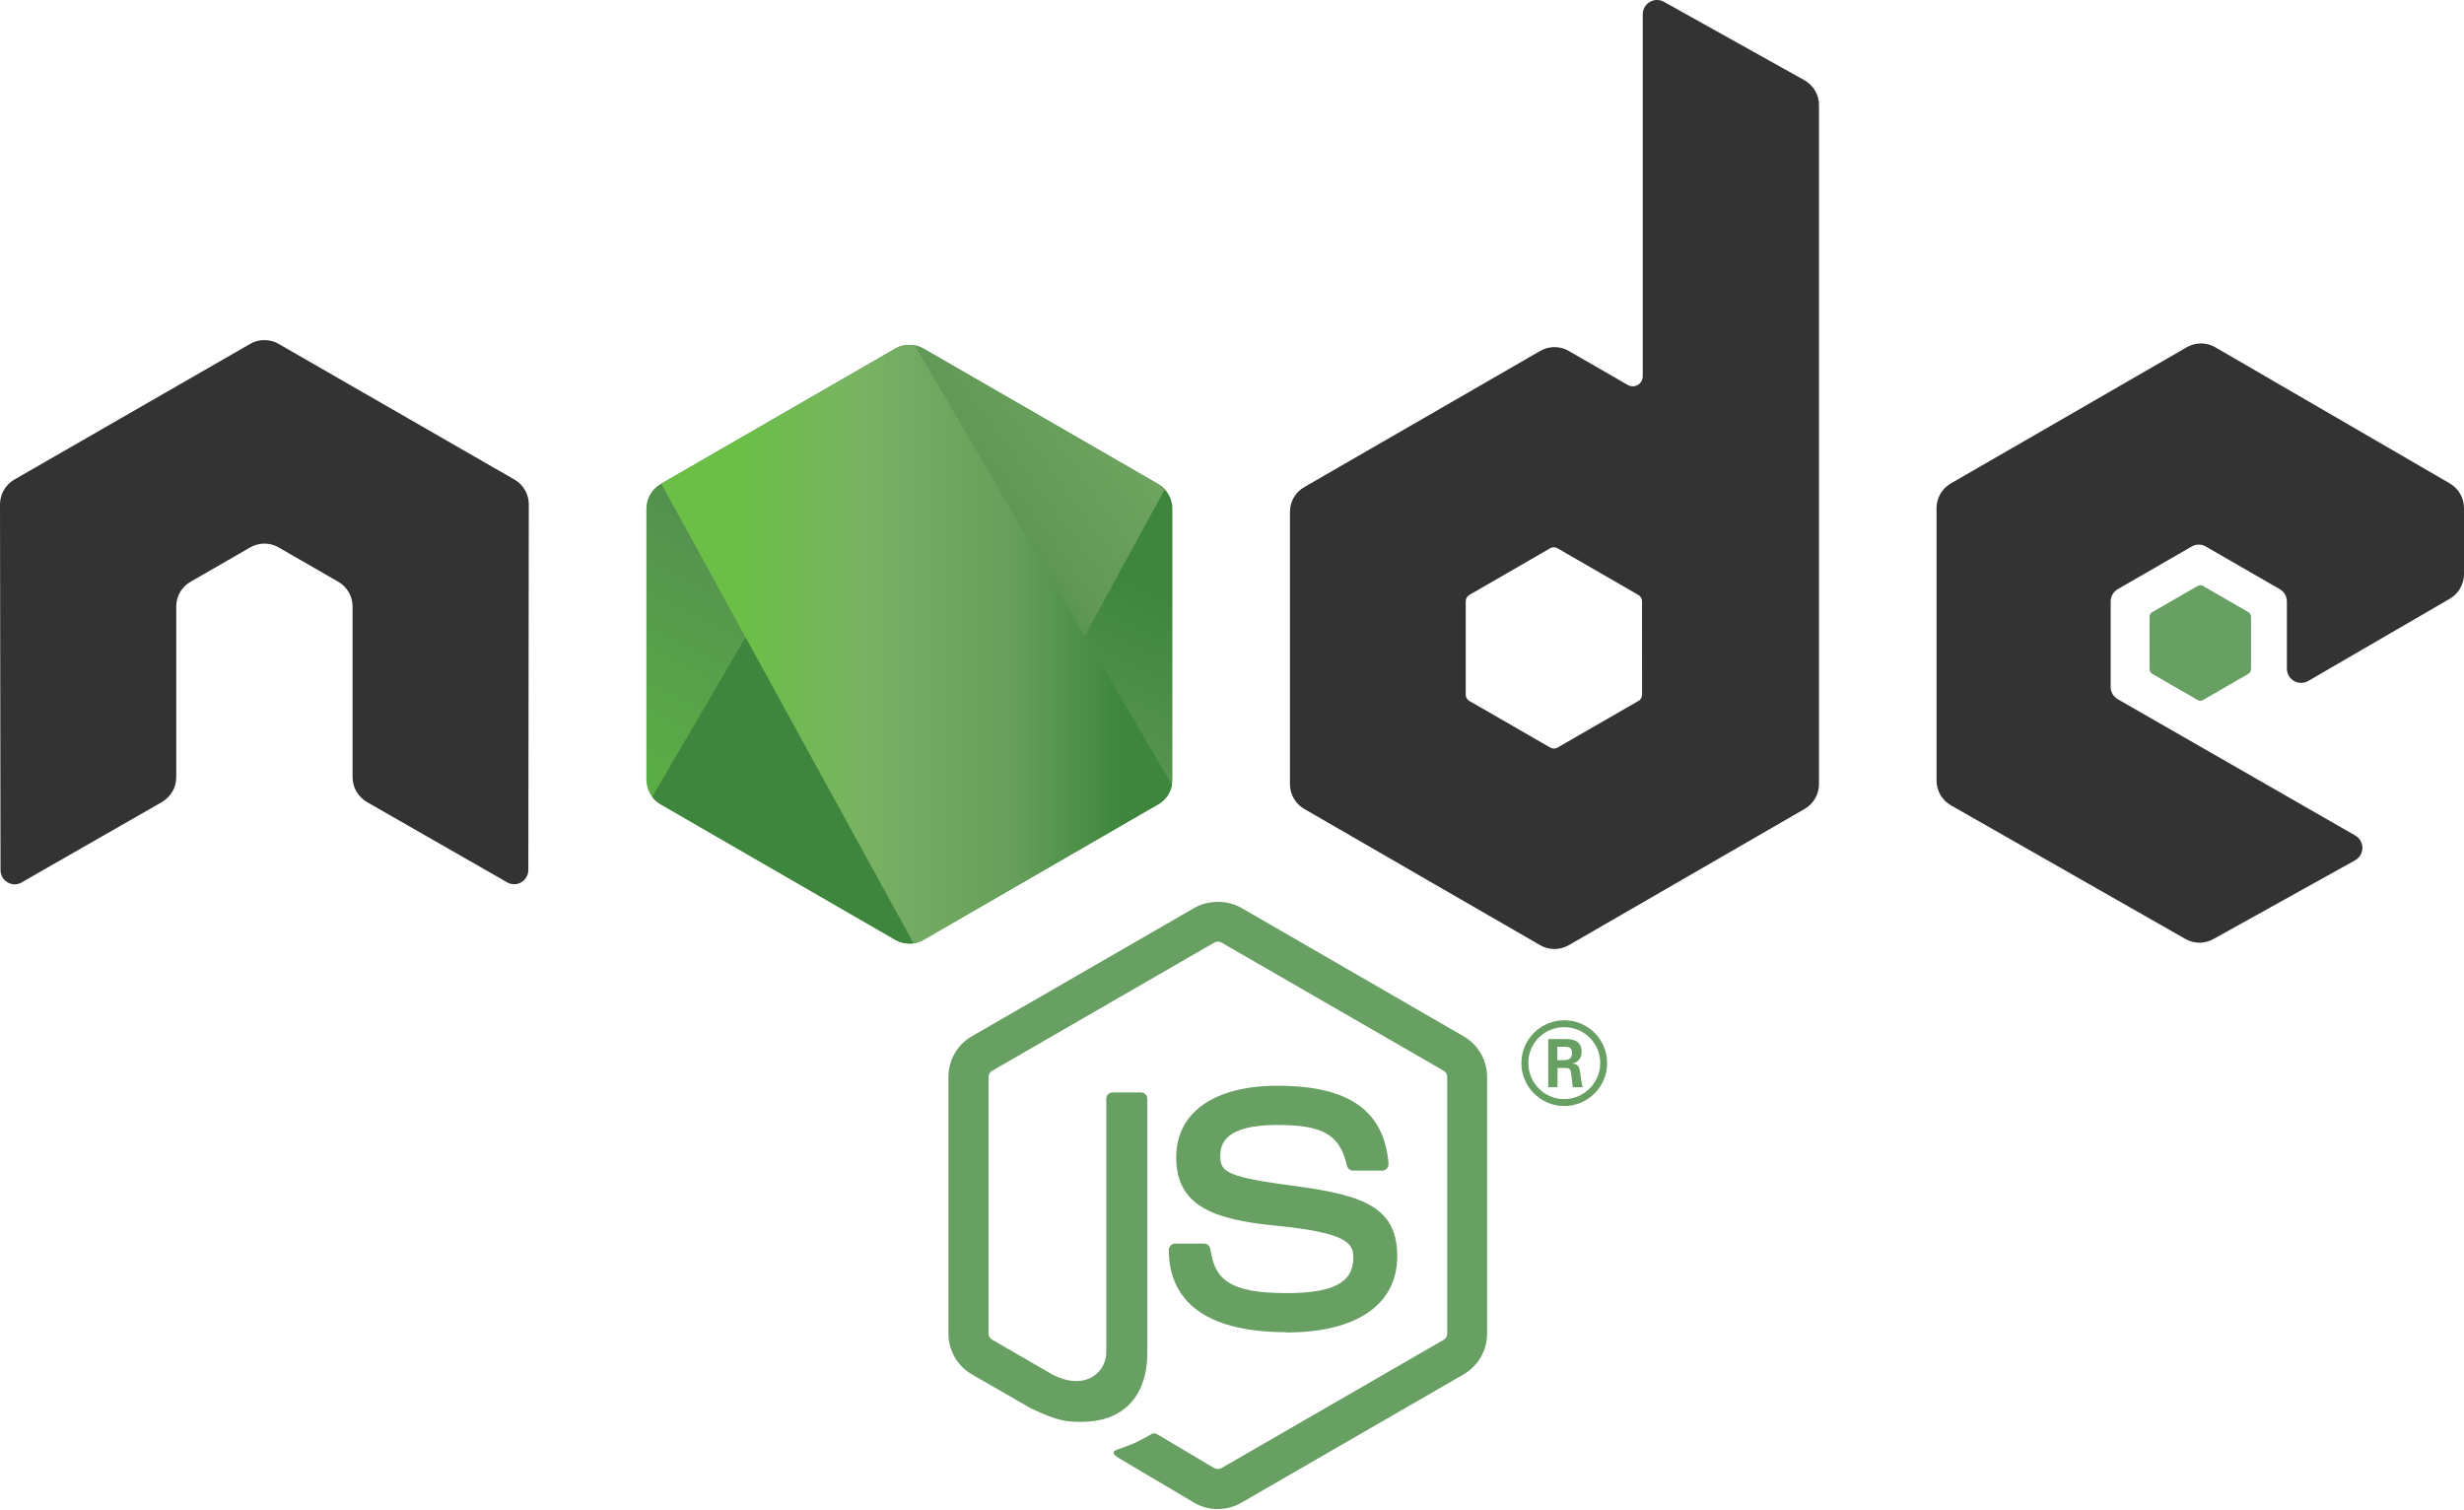
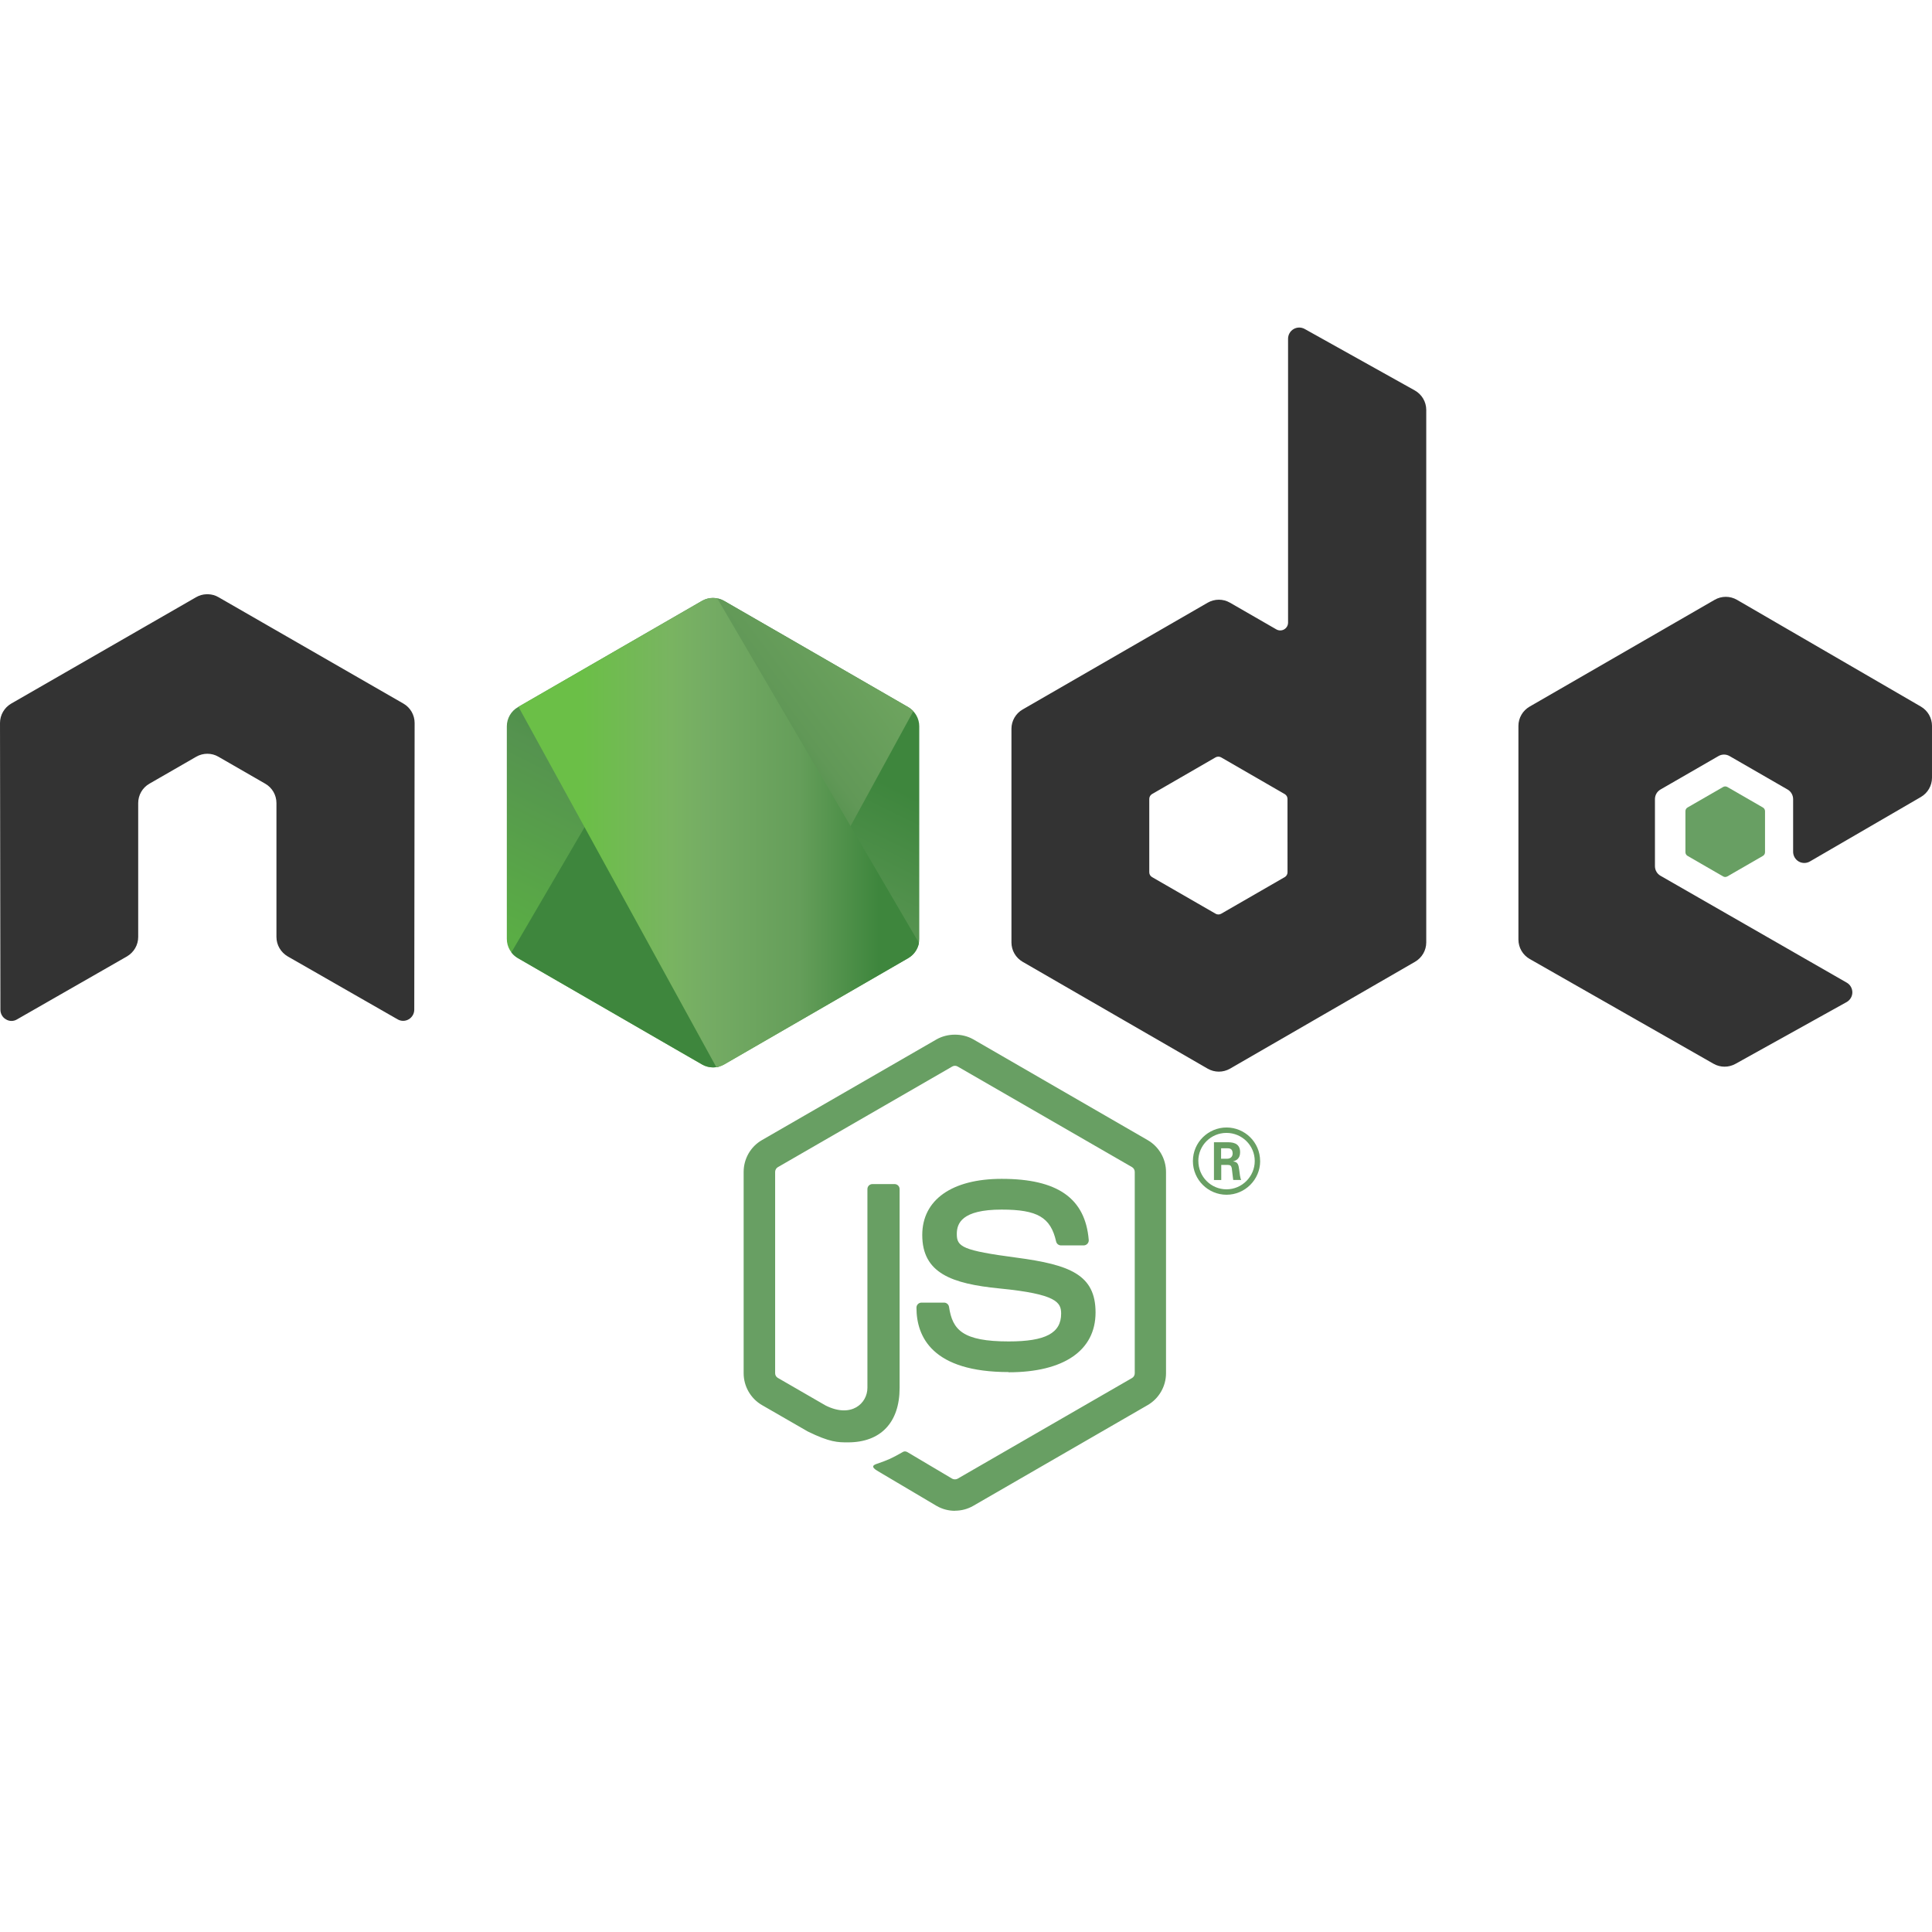
- <svg xmlns="http://www.w3.org/2000/svg" width="589.827" height="361.238" version="1.2" viewBox="0 0 442.37 270.929">
-   <defs>
+ <svg xmlns="http://www.w3.org/2000/svg" width="156.058mm" height="156.058mm" version="1.2" viewBox="0 0 442.37 442.371" id="svg889">
+   <defs id="defs867">
    <clipPath id="a">
-       <path d="M239.03 226.605l-42.13 24.317c-1.578.91-2.546 2.59-2.546 4.406v48.668c0 1.817.968 3.496 2.546 4.406l42.133 24.336c1.575.907 3.517.907 5.09 0l42.126-24.336c1.57-.91 2.54-2.59 2.54-4.406v-48.668c0-1.816-.97-3.496-2.55-4.406l-42.12-24.317c-.79-.453-1.67-.68-2.55-.68-.88 0-1.76.227-2.55.68" />
+       <path d="m 239.03,226.605 -42.13,24.317 c -1.578,0.91 -2.546,2.59 -2.546,4.406 v 48.668 c 0,1.817 0.968,3.496 2.546,4.406 l 42.133,24.336 c 1.575,0.907 3.517,0.907 5.09,0 l 42.126,-24.336 c 1.57,-0.91 2.54,-2.59 2.54,-4.406 v -48.668 c 0,-1.816 -0.97,-3.496 -2.55,-4.406 l -42.12,-24.317 c -0.79,-0.453 -1.67,-0.68 -2.55,-0.68 -0.88,0 -1.76,0.227 -2.55,0.68" id="path833" />
    </clipPath>
-     <linearGradient id="b" x1="-.348" x2="1.251" gradientTransform="rotate(116.114 53.1 202.97) scale(86.48)" gradientUnits="userSpaceOnUse">
-       <stop offset=".3" stop-color="#3E863D" />
-       <stop offset=".5" stop-color="#55934F" />
-       <stop offset=".8" stop-color="#5AAD45" />
+     <linearGradient id="b" x1="-0.348" x2="1.251" gradientTransform="matrix(-38.06491,77.65213,-77.65213,-38.06491,258.7233,244.6294)" gradientUnits="userSpaceOnUse">
+       <stop offset=".3" stop-color="#3E863D" id="stop836" />
+       <stop offset=".5" stop-color="#55934F" id="stop838" />
+       <stop offset=".8" stop-color="#5AAD45" id="stop840" />
    </linearGradient>
    <clipPath id="c">
-       <path d="M195.398 307.086c.403.523.907.976 1.5 1.316l36.14 20.875 6.02 3.46c.9.52 1.926.74 2.934.665.336-.027.672-.09 1-.183l44.434-81.36c-.34-.37-.738-.68-1.184-.94l-27.586-15.93-14.582-8.39c-.414-.24-.863-.41-1.32-.53zm0 0" />
+       <path d="m 195.398,307.086 c 0.403,0.523 0.907,0.976 1.5,1.316 l 36.14,20.875 6.02,3.46 c 0.9,0.52 1.926,0.74 2.934,0.665 0.336,-0.027 0.672,-0.09 1,-0.183 l 44.434,-81.36 c -0.34,-0.37 -0.738,-0.68 -1.184,-0.94 l -27.586,-15.93 -14.582,-8.39 c -0.414,-0.24 -0.863,-0.41 -1.32,-0.53 z m 0,0" id="path843" />
    </clipPath>
-     <linearGradient id="d" x1="-.456" x2=".582" gradientTransform="rotate(-36.46 550.846 -214.337) scale(132.798)" gradientUnits="userSpaceOnUse">
-       <stop offset=".57" stop-color="#3E863D" />
-       <stop offset=".72" stop-color="#619857" />
-       <stop offset="1" stop-color="#76AC64" />
+     <linearGradient id="d" x1="-0.456" x2="0.582" gradientTransform="matrix(106.8057,-78.91673,78.91673,106.8057,235.1882,285.3948)" gradientUnits="userSpaceOnUse">
+       <stop offset=".57" stop-color="#3E863D" id="stop846" />
+       <stop offset=".72" stop-color="#619857" id="stop848" />
+       <stop offset="1" stop-color="#76AC64" id="stop850" />
    </linearGradient>
    <clipPath id="e">
-       <path d="M241.066 225.953c-.707.07-1.398.29-2.035.652l-42.01 24.247 45.3 82.51c.63-.09 1.25-.3 1.81-.624l42.13-24.336c1.3-.754 2.19-2.03 2.46-3.476l-46.18-78.89c-.34-.067-.68-.102-1.03-.102-.14 0-.28.007-.42.02" />
+       <path d="m 241.066,225.953 c -0.707,0.07 -1.398,0.29 -2.035,0.652 l -42.01,24.247 45.3,82.51 c 0.63,-0.09 1.25,-0.3 1.81,-0.624 l 42.13,-24.336 c 1.3,-0.754 2.19,-2.03 2.46,-3.476 l -46.18,-78.89 c -0.34,-0.067 -0.68,-0.102 -1.03,-0.102 -0.14,0 -0.28,0.007 -0.42,0.02" id="path853" />
    </clipPath>
-     <linearGradient id="f" x1=".043" x2=".984" gradientTransform="translate(192.862 279.652) scale(97.417)" gradientUnits="userSpaceOnUse">
-       <stop offset=".16" stop-color="#6BBF47" />
-       <stop offset=".38" stop-color="#79B461" />
-       <stop offset=".47" stop-color="#75AC64" />
-       <stop offset=".7" stop-color="#659E5A" />
-       <stop offset=".9" stop-color="#3E863D" />
+     <linearGradient id="f" x1="0.043" x2="0.984" gradientTransform="matrix(97.417,0,0,97.417,192.862,279.652)" gradientUnits="userSpaceOnUse">
+       <stop offset=".16" stop-color="#6BBF47" id="stop856" />
+       <stop offset=".38" stop-color="#79B461" id="stop858" />
+       <stop offset=".47" stop-color="#75AC64" id="stop860" />
+       <stop offset=".7" stop-color="#659E5A" id="stop862" />
+       <stop offset=".9" stop-color="#3E863D" id="stop864" />
    </linearGradient>
  </defs>
-   <path fill="#689f63" d="M218.647 270.93c-1.46 0-2.91-.383-4.19-1.12l-13.337-7.896c-1.992-1.114-1.02-1.508-.363-1.735 2.656-.93 3.195-1.14 6.03-2.75.298-.17.688-.11.993.07l10.246 6.08c.37.2.895.2 1.238 0l39.95-23.06c.37-.21.61-.64.61-1.08v-46.1c0-.46-.24-.87-.618-1.1l-39.934-23.04c-.37-.22-.86-.22-1.23 0l-39.926 23.04c-.387.22-.633.65-.633 1.09v46.1c0 .44.24.86.62 1.07l10.94 6.32c5.94 2.97 9.57-.53 9.57-4.05v-45.5c0-.65.51-1.15 1.16-1.15h5.06c.63 0 1.15.5 1.15 1.15v45.52c0 7.92-4.32 12.47-11.83 12.47-2.31 0-4.13 0-9.21-2.5l-10.48-6.04c-2.59-1.5-4.19-4.3-4.19-7.29v-46.1c0-3 1.6-5.8 4.19-7.28l39.99-23.07c2.53-1.43 5.89-1.43 8.4 0l39.94 23.08c2.58 1.49 4.19 4.28 4.19 7.28v46.1c0 2.99-1.61 5.78-4.19 7.28l-39.94 23.07c-1.28.74-2.73 1.12-4.21 1.12" />
-   <path fill="#689f63" d="M230.987 239.164c-17.48 0-21.145-8.024-21.145-14.754 0-.64.516-1.15 1.157-1.15h5.16c.57 0 1.05.415 1.14.978.78 5.258 3.1 7.91 13.67 7.91 8.42 0 12-1.902 12-6.367 0-2.57-1.02-4.48-14.1-5.76-10.94-1.08-17.7-3.49-17.7-12.24 0-8.06 6.8-12.86 18.19-12.86 12.79 0 19.13 4.44 19.93 13.98.03.33-.09.65-.31.89-.22.23-.53.37-.85.37h-5.19c-.54 0-1.01-.38-1.12-.9-1.25-5.53-4.27-7.3-12.48-7.3-9.19 0-10.26 3.2-10.26 5.6 0 2.91 1.26 3.76 13.66 5.4 12.28 1.63 18.11 3.93 18.11 12.56 0 8.7-7.26 13.69-19.92 13.69m48.66-48.89h1.34c1.1 0 1.31-.77 1.31-1.22 0-1.18-.81-1.18-1.26-1.18h-1.38zm-1.63-3.78h2.97c1.02 0 3.02 0 3.02 2.28 0 1.59-1.02 1.92-1.63 2.12 1.19.08 1.27.86 1.43 1.96.08.69.21 1.88.45 2.28h-1.83c-.05-.4-.33-2.6-.33-2.72-.12-.49-.29-.73-.9-.73h-1.51v3.46h-1.67zm-3.57 4.3c0 3.58 2.89 6.48 6.44 6.48 3.58 0 6.47-2.96 6.47-6.48 0-3.59-2.93-6.44-6.48-6.44-3.5 0-6.44 2.81-6.44 6.43m14.16.03c0 4.24-3.47 7.7-7.7 7.7-4.2 0-7.7-3.42-7.7-7.7 0-4.36 3.58-7.7 7.7-7.7 4.15 0 7.69 3.35 7.69 7.7" />
-   <path fill="#333" fill-rule="evenodd" d="M94.936 90.55c0-1.84-.97-3.53-2.558-4.445l-42.356-24.37c-.715-.42-1.516-.64-2.328-.67h-.438c-.812.03-1.613.25-2.34.67L2.562 86.105C.984 87.025 0 88.715 0 90.555l.093 65.64c0 .91.47 1.76 1.27 2.21.78.48 1.76.48 2.54 0l25.18-14.42c1.59-.946 2.56-2.618 2.56-4.44V108.88c0-1.83.97-3.52 2.555-4.43l10.72-6.174c.796-.46 1.67-.688 2.56-.688.876 0 1.77.226 2.544.687l10.715 6.172c1.586.91 2.56 2.6 2.56 4.43v30.663c0 1.82.983 3.5 2.565 4.44l25.164 14.41c.79.47 1.773.47 2.56 0 .776-.45 1.268-1.3 1.268-2.21zm199.868 34.176c0 .457-.243.88-.64 1.106l-14.548 8.386c-.395.227-.883.227-1.277 0l-14.55-8.386c-.4-.227-.64-.65-.64-1.106V107.93c0-.458.24-.88.63-1.11l14.54-8.4c.4-.23.89-.23 1.29 0l14.55 8.4c.4.23.64.652.64 1.11zM298.734.324c-.794-.442-1.76-.43-2.544.027-.78.46-1.262 1.3-1.262 2.21v65c0 .64-.34 1.23-.894 1.55-.55.32-1.235.32-1.79 0L281.634 63c-1.58-.914-3.526-.914-5.112 0l-42.37 24.453c-1.583.91-2.56 2.6-2.56 4.42v48.92c0 1.83.977 3.51 2.56 4.43l42.37 24.47c1.582.91 3.53.91 5.117 0l42.37-24.48c1.58-.92 2.56-2.6 2.56-4.43V18.863c0-1.856-1.01-3.563-2.63-4.47zm141.093 107.164c1.574-.914 2.543-2.602 2.543-4.422V91.21c0-1.824-.97-3.507-2.547-4.425l-42.1-24.44c-1.59-.92-3.54-.92-5.13 0l-42.36 24.45c-1.59.92-2.56 2.6-2.56 4.43v48.9c0 1.84.99 3.54 2.58 4.45l42.09 23.99c1.55.89 3.45.9 5.02.03l25.46-14.15c.8-.45 1.31-1.3 1.31-2.22 0-.92-.49-1.78-1.29-2.23l-42.62-24.46c-.8-.45-1.29-1.3-1.29-2.21v-15.34c0-.916.48-1.76 1.28-2.216l13.26-7.65c.79-.46 1.76-.46 2.55 0l13.27 7.65c.79.45 1.28 1.3 1.28 2.21v12.06c0 .91.49 1.76 1.28 2.22.79.45 1.77.45 2.56-.01zm0 0" />
-   <path fill="#689f63" fill-rule="evenodd" d="M394.538 105.2c.3-.177.676-.177.98 0l8.13 4.69c.304.176.49.5.49.85v9.39c0 .35-.186.674-.49.85l-8.13 4.69c-.304.177-.68.177-.98 0l-8.125-4.69c-.31-.176-.5-.5-.5-.85v-9.39c0-.35.18-.674.49-.85zm0 0" />
-   <g clip-path="url(#a)" transform="translate(-78.306 -164.016)">
-     <path fill="url(#b)" d="M331.363 246.793l-118.715-58.19-60.87 124.174L270.49 370.97zm0 0" />
+   <path fill="#689f63" d="m 218.647,345.93 c -1.46,0 -2.91,-0.383 -4.19,-1.12 l -13.337,-7.896 c -1.992,-1.114 -1.02,-1.508 -0.363,-1.735 2.656,-0.93 3.195,-1.14 6.03,-2.75 0.298,-0.17 0.688,-0.11 0.993,0.07 l 10.246,6.08 c 0.37,0.2 0.895,0.2 1.238,0 l 39.95,-23.06 c 0.37,-0.21 0.61,-0.64 0.61,-1.08 v -46.1 c 0,-0.46 -0.24,-0.87 -0.618,-1.1 l -39.934,-23.04 c -0.37,-0.22 -0.86,-0.22 -1.23,0 l -39.926,23.04 c -0.387,0.22 -0.633,0.65 -0.633,1.09 v 46.1 c 0,0.44 0.24,0.86 0.62,1.07 l 10.94,6.32 c 5.94,2.97 9.57,-0.53 9.57,-4.05 v -45.5 c 0,-0.65 0.51,-1.15 1.16,-1.15 h 5.06 c 0.63,0 1.15,0.5 1.15,1.15 v 45.52 c 0,7.92 -4.32,12.47 -11.83,12.47 -2.31,0 -4.13,0 -9.21,-2.5 l -10.48,-6.04 c -2.59,-1.5 -4.19,-4.3 -4.19,-7.29 v -46.1 c 0,-3 1.6,-5.8 4.19,-7.28 l 39.99,-23.07 c 2.53,-1.43 5.89,-1.43 8.4,0 l 39.94,23.08 c 2.58,1.49 4.19,4.28 4.19,7.28 v 46.1 c 0,2.99 -1.61,5.78 -4.19,7.28 l -39.94,23.07 c -1.28,0.74 -2.73,1.12 -4.21,1.12" id="path869" />
+   <path fill="#689f63" d="m 230.987,314.164 c -17.48,0 -21.145,-8.024 -21.145,-14.754 0,-0.64 0.516,-1.15 1.157,-1.15 h 5.16 c 0.57,0 1.05,0.415 1.14,0.978 0.78,5.258 3.1,7.91 13.67,7.91 8.42,0 12,-1.902 12,-6.367 0,-2.57 -1.02,-4.48 -14.1,-5.76 -10.94,-1.08 -17.7,-3.49 -17.7,-12.24 0,-8.06 6.8,-12.86 18.19,-12.86 12.79,0 19.13,4.44 19.93,13.98 0.03,0.33 -0.09,0.65 -0.31,0.89 -0.22,0.23 -0.53,0.37 -0.85,0.37 h -5.19 c -0.54,0 -1.01,-0.38 -1.12,-0.9 -1.25,-5.53 -4.27,-7.3 -12.48,-7.3 -9.19,0 -10.26,3.2 -10.26,5.6 0,2.91 1.26,3.76 13.66,5.4 12.28,1.63 18.11,3.93 18.11,12.56 0,8.7 -7.26,13.69 -19.92,13.69 m 48.66,-48.89 h 1.34 c 1.1,0 1.31,-0.77 1.31,-1.22 0,-1.18 -0.81,-1.18 -1.26,-1.18 h -1.38 z m -1.63,-3.78 h 2.97 c 1.02,0 3.02,0 3.02,2.28 0,1.59 -1.02,1.92 -1.63,2.12 1.19,0.08 1.27,0.86 1.43,1.96 0.08,0.69 0.21,1.88 0.45,2.28 h -1.83 c -0.05,-0.4 -0.33,-2.6 -0.33,-2.72 -0.12,-0.49 -0.29,-0.73 -0.9,-0.73 h -1.51 v 3.46 h -1.67 z m -3.57,4.3 c 0,3.58 2.89,6.48 6.44,6.48 3.58,0 6.47,-2.96 6.47,-6.48 0,-3.59 -2.93,-6.44 -6.48,-6.44 -3.5,0 -6.44,2.81 -6.44,6.43 m 14.16,0.03 c 0,4.24 -3.47,7.7 -7.7,7.7 -4.2,0 -7.7,-3.42 -7.7,-7.7 0,-4.36 3.58,-7.7 7.7,-7.7 4.15,0 7.69,3.35 7.69,7.7" id="path871" />
+   <path fill="#333333" fill-rule="evenodd" d="m 94.936,165.55 c 0,-1.84 -0.97,-3.53 -2.558,-4.445 l -42.356,-24.37 c -0.715,-0.42 -1.516,-0.64 -2.328,-0.67 h -0.438 c -0.812,0.03 -1.613,0.25 -2.34,0.67 l -42.354,24.37 c -1.578,0.92 -2.562,2.61 -2.562,4.45 l 0.093,65.64 c 0,0.91 0.47,1.76 1.27,2.21 0.78,0.48 1.76,0.48 2.54,0 l 25.18,-14.42 c 1.59,-0.946 2.56,-2.618 2.56,-4.44 v -30.665 c 0,-1.83 0.97,-3.52 2.555,-4.43 l 10.72,-6.174 c 0.796,-0.46 1.67,-0.688 2.56,-0.688 0.876,0 1.77,0.226 2.544,0.687 l 10.715,6.172 c 1.586,0.91 2.56,2.6 2.56,4.43 v 30.663 c 0,1.82 0.983,3.5 2.565,4.44 l 25.164,14.41 c 0.79,0.47 1.773,0.47 2.56,0 0.776,-0.45 1.268,-1.3 1.268,-2.21 z m 199.868,34.176 c 0,0.457 -0.243,0.88 -0.64,1.106 l -14.548,8.386 c -0.395,0.227 -0.883,0.227 -1.277,0 l -14.55,-8.386 c -0.4,-0.227 -0.64,-0.65 -0.64,-1.106 v -16.796 c 0,-0.458 0.24,-0.88 0.63,-1.11 l 14.54,-8.4 c 0.4,-0.23 0.89,-0.23 1.29,0 l 14.55,8.4 c 0.4,0.23 0.64,0.652 0.64,1.11 z m 3.93,-124.402 c -0.794,-0.442 -1.76,-0.43 -2.544,0.027 -0.78,0.46 -1.262,1.3 -1.262,2.21 v 65 c 0,0.64 -0.34,1.23 -0.894,1.55 -0.55,0.32 -1.235,0.32 -1.79,0 l -10.61,-6.111 c -1.58,-0.914 -3.526,-0.914 -5.112,0 l -42.37,24.453 c -1.583,0.91 -2.56,2.6 -2.56,4.42 v 48.92 c 0,1.83 0.977,3.51 2.56,4.43 l 42.37,24.47 c 1.582,0.91 3.53,0.91 5.117,0 l 42.37,-24.48 c 1.58,-0.92 2.56,-2.6 2.56,-4.43 V 93.863 c 0,-1.856 -1.01,-3.563 -2.63,-4.47 z M 439.827,182.488 c 1.574,-0.914 2.543,-2.602 2.543,-4.422 v -11.856 c 0,-1.824 -0.97,-3.507 -2.547,-4.425 l -42.1,-24.44 c -1.59,-0.92 -3.54,-0.92 -5.13,0 l -42.36,24.45 c -1.59,0.92 -2.56,2.6 -2.56,4.43 v 48.9 c 0,1.84 0.99,3.54 2.58,4.45 l 42.09,23.99 c 1.55,0.89 3.45,0.9 5.02,0.03 l 25.46,-14.15 c 0.8,-0.45 1.31,-1.3 1.31,-2.22 0,-0.92 -0.49,-1.78 -1.29,-2.23 l -42.62,-24.46 c -0.8,-0.45 -1.29,-1.3 -1.29,-2.21 v -15.34 c 0,-0.916 0.48,-1.76 1.28,-2.216 l 13.26,-7.65 c 0.79,-0.46 1.76,-0.46 2.55,0 l 13.27,7.65 c 0.79,0.45 1.28,1.3 1.28,2.21 v 12.06 c 0,0.91 0.49,1.76 1.28,2.22 0.79,0.45 1.77,0.45 2.56,-0.01 z m 0,0" id="path873" />
+   <path fill="#689f63" fill-rule="evenodd" d="m 394.538,180.2 c 0.3,-0.177 0.676,-0.177 0.98,0 l 8.13,4.69 c 0.304,0.176 0.49,0.5 0.49,0.85 v 9.39 c 0,0.35 -0.186,0.674 -0.49,0.85 l -8.13,4.69 c -0.304,0.177 -0.68,0.177 -0.98,0 l -8.125,-4.69 c -0.31,-0.176 -0.5,-0.5 -0.5,-0.85 v -9.39 c 0,-0.35 0.18,-0.674 0.49,-0.85 z m 0,0" id="path875" />
+   <g clip-path="url(#a)" transform="translate(-78.306,-89.01609)" id="g879">
+     <path fill="url(#b)" d="m 331.363,246.793 -118.715,-58.19 -60.87,124.174 118.712,58.193 z m 0,0" id="path877" style="fill:url(#b)" />
  </g>
-   <g clip-path="url(#c)" transform="translate(-78.306 -164.016)">
-     <path fill="url(#d)" d="M144.07 264.004l83.825 113.453 110.86-81.906-83.83-113.45zm0 0" />
+   <g clip-path="url(#c)" transform="translate(-78.306,-89.01609)" id="g883">
+     <path fill="url(#d)" d="m 144.07,264.004 83.825,113.453 110.86,-81.906 -83.83,-113.45 z m 0,0" id="path881" style="fill:url(#d)" />
  </g>
-   <g clip-path="url(#e)" transform="translate(-78.306 -164.016)">
-     <path fill="url(#f)" d="M197.02 225.934v107.43h91.683v-107.43zm0 0" />
+   <g clip-path="url(#e)" transform="translate(-78.306,-89.01609)" id="g887">
+     <path fill="url(#f)" d="m 197.02,225.934 v 107.43 h 91.683 v -107.43 z m 0,0" id="path885" style="fill:url(#f)" />
  </g>
</svg>
